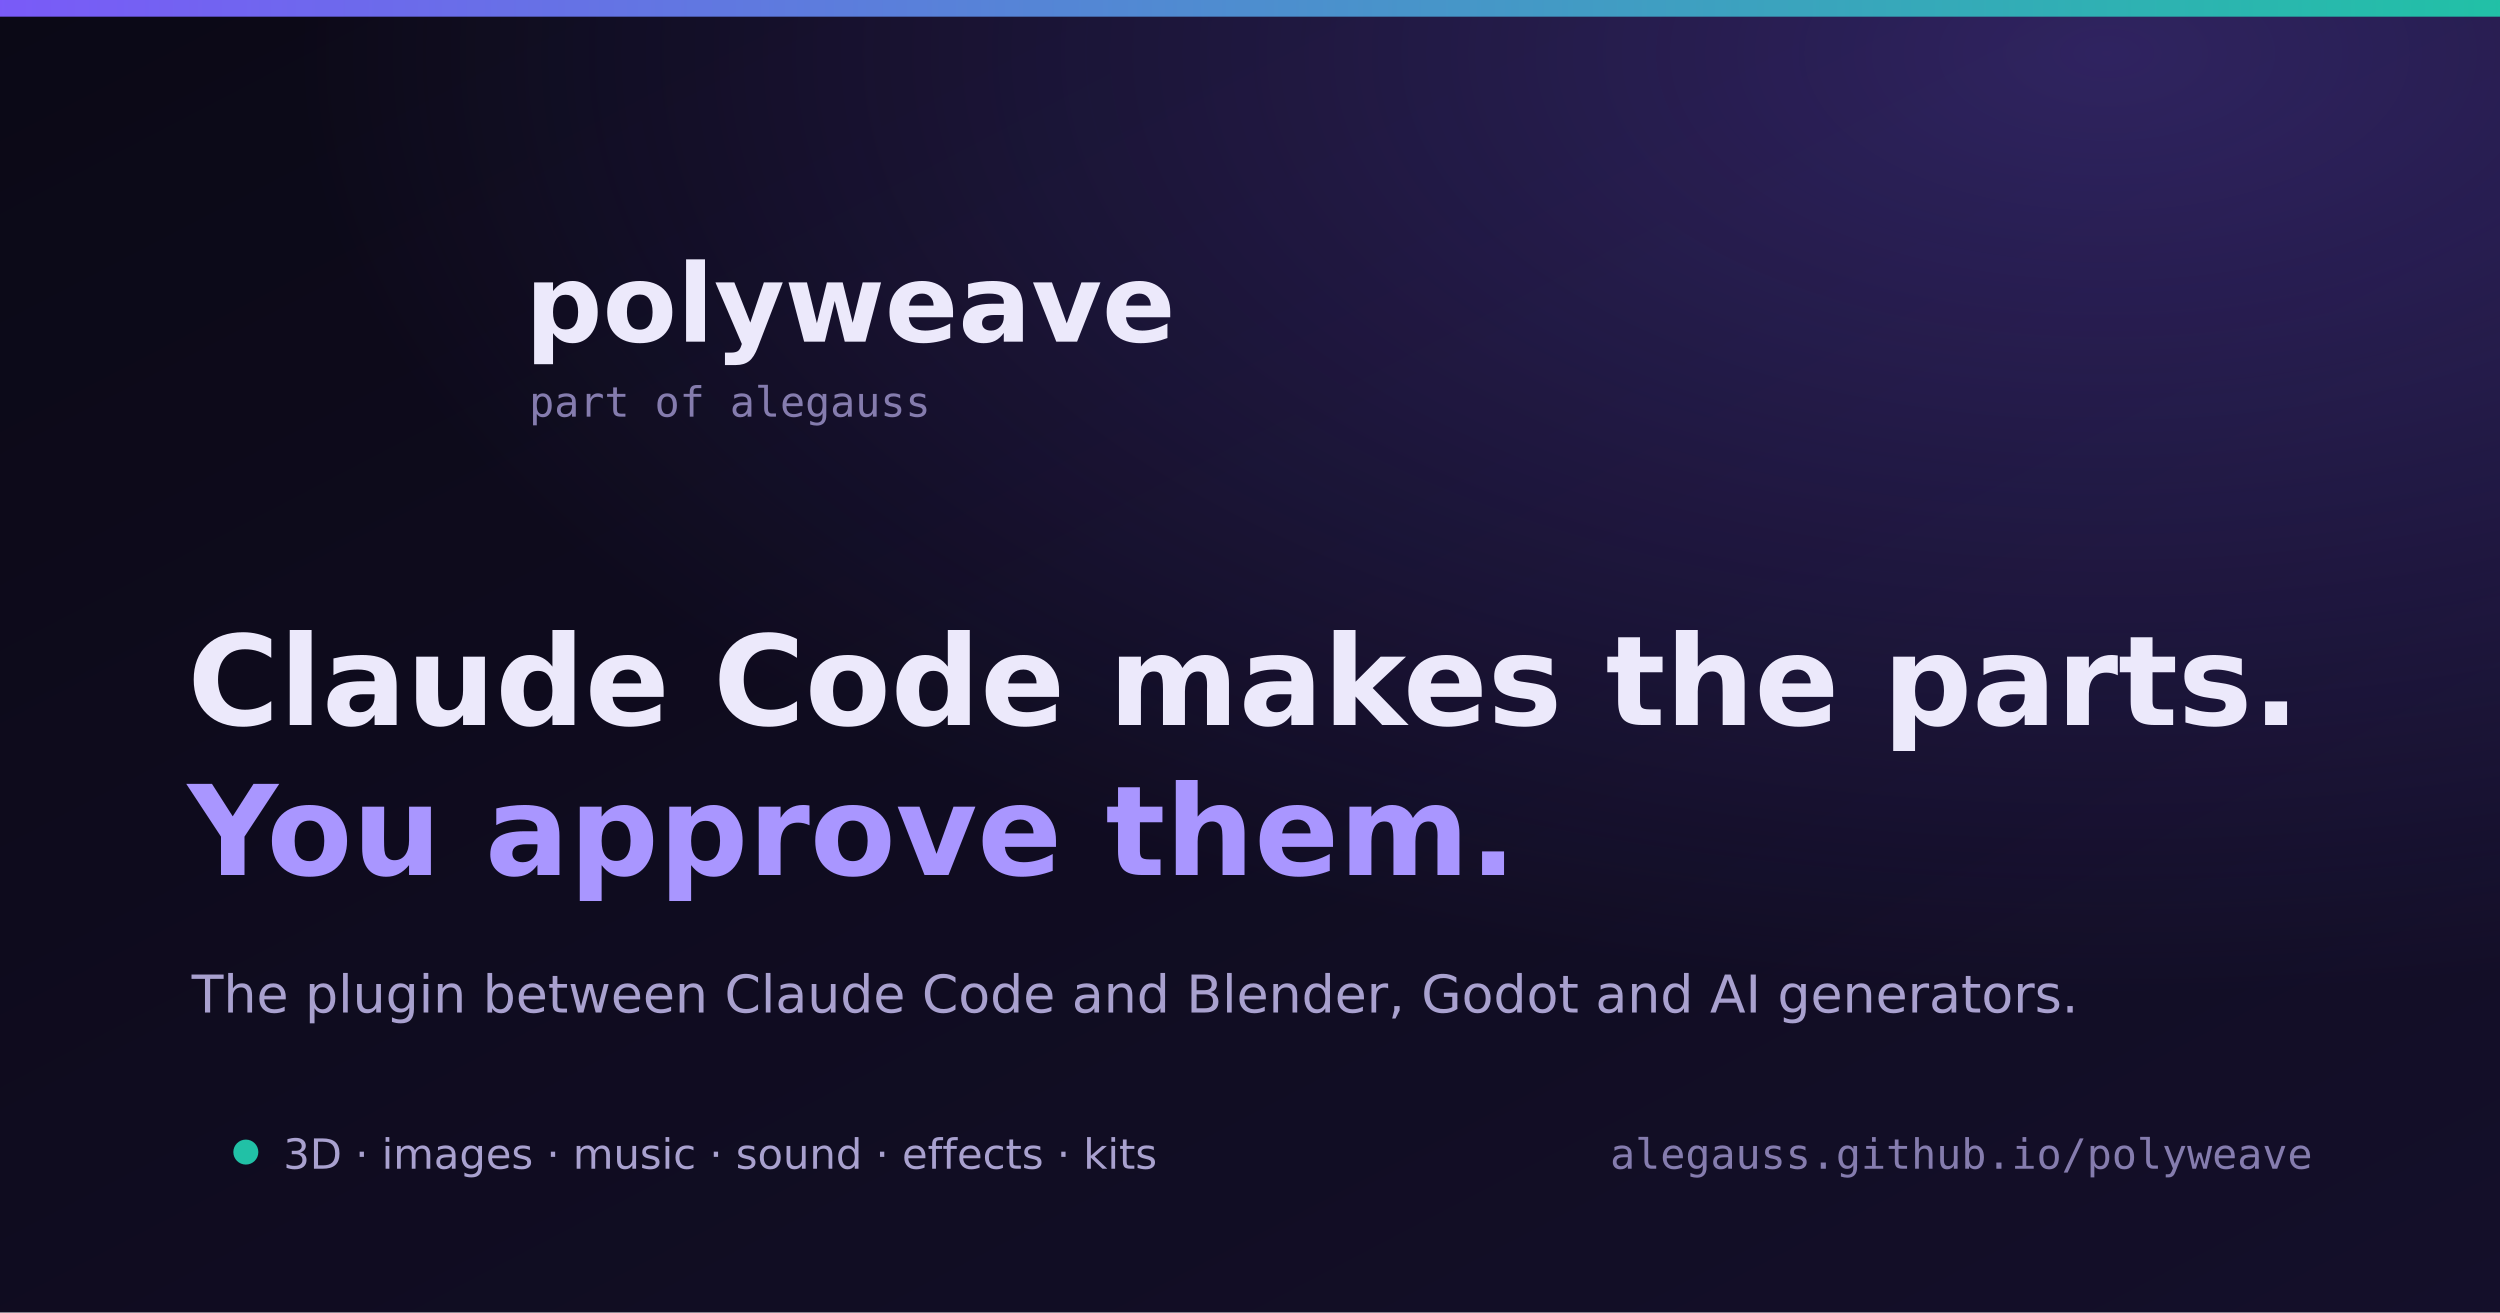
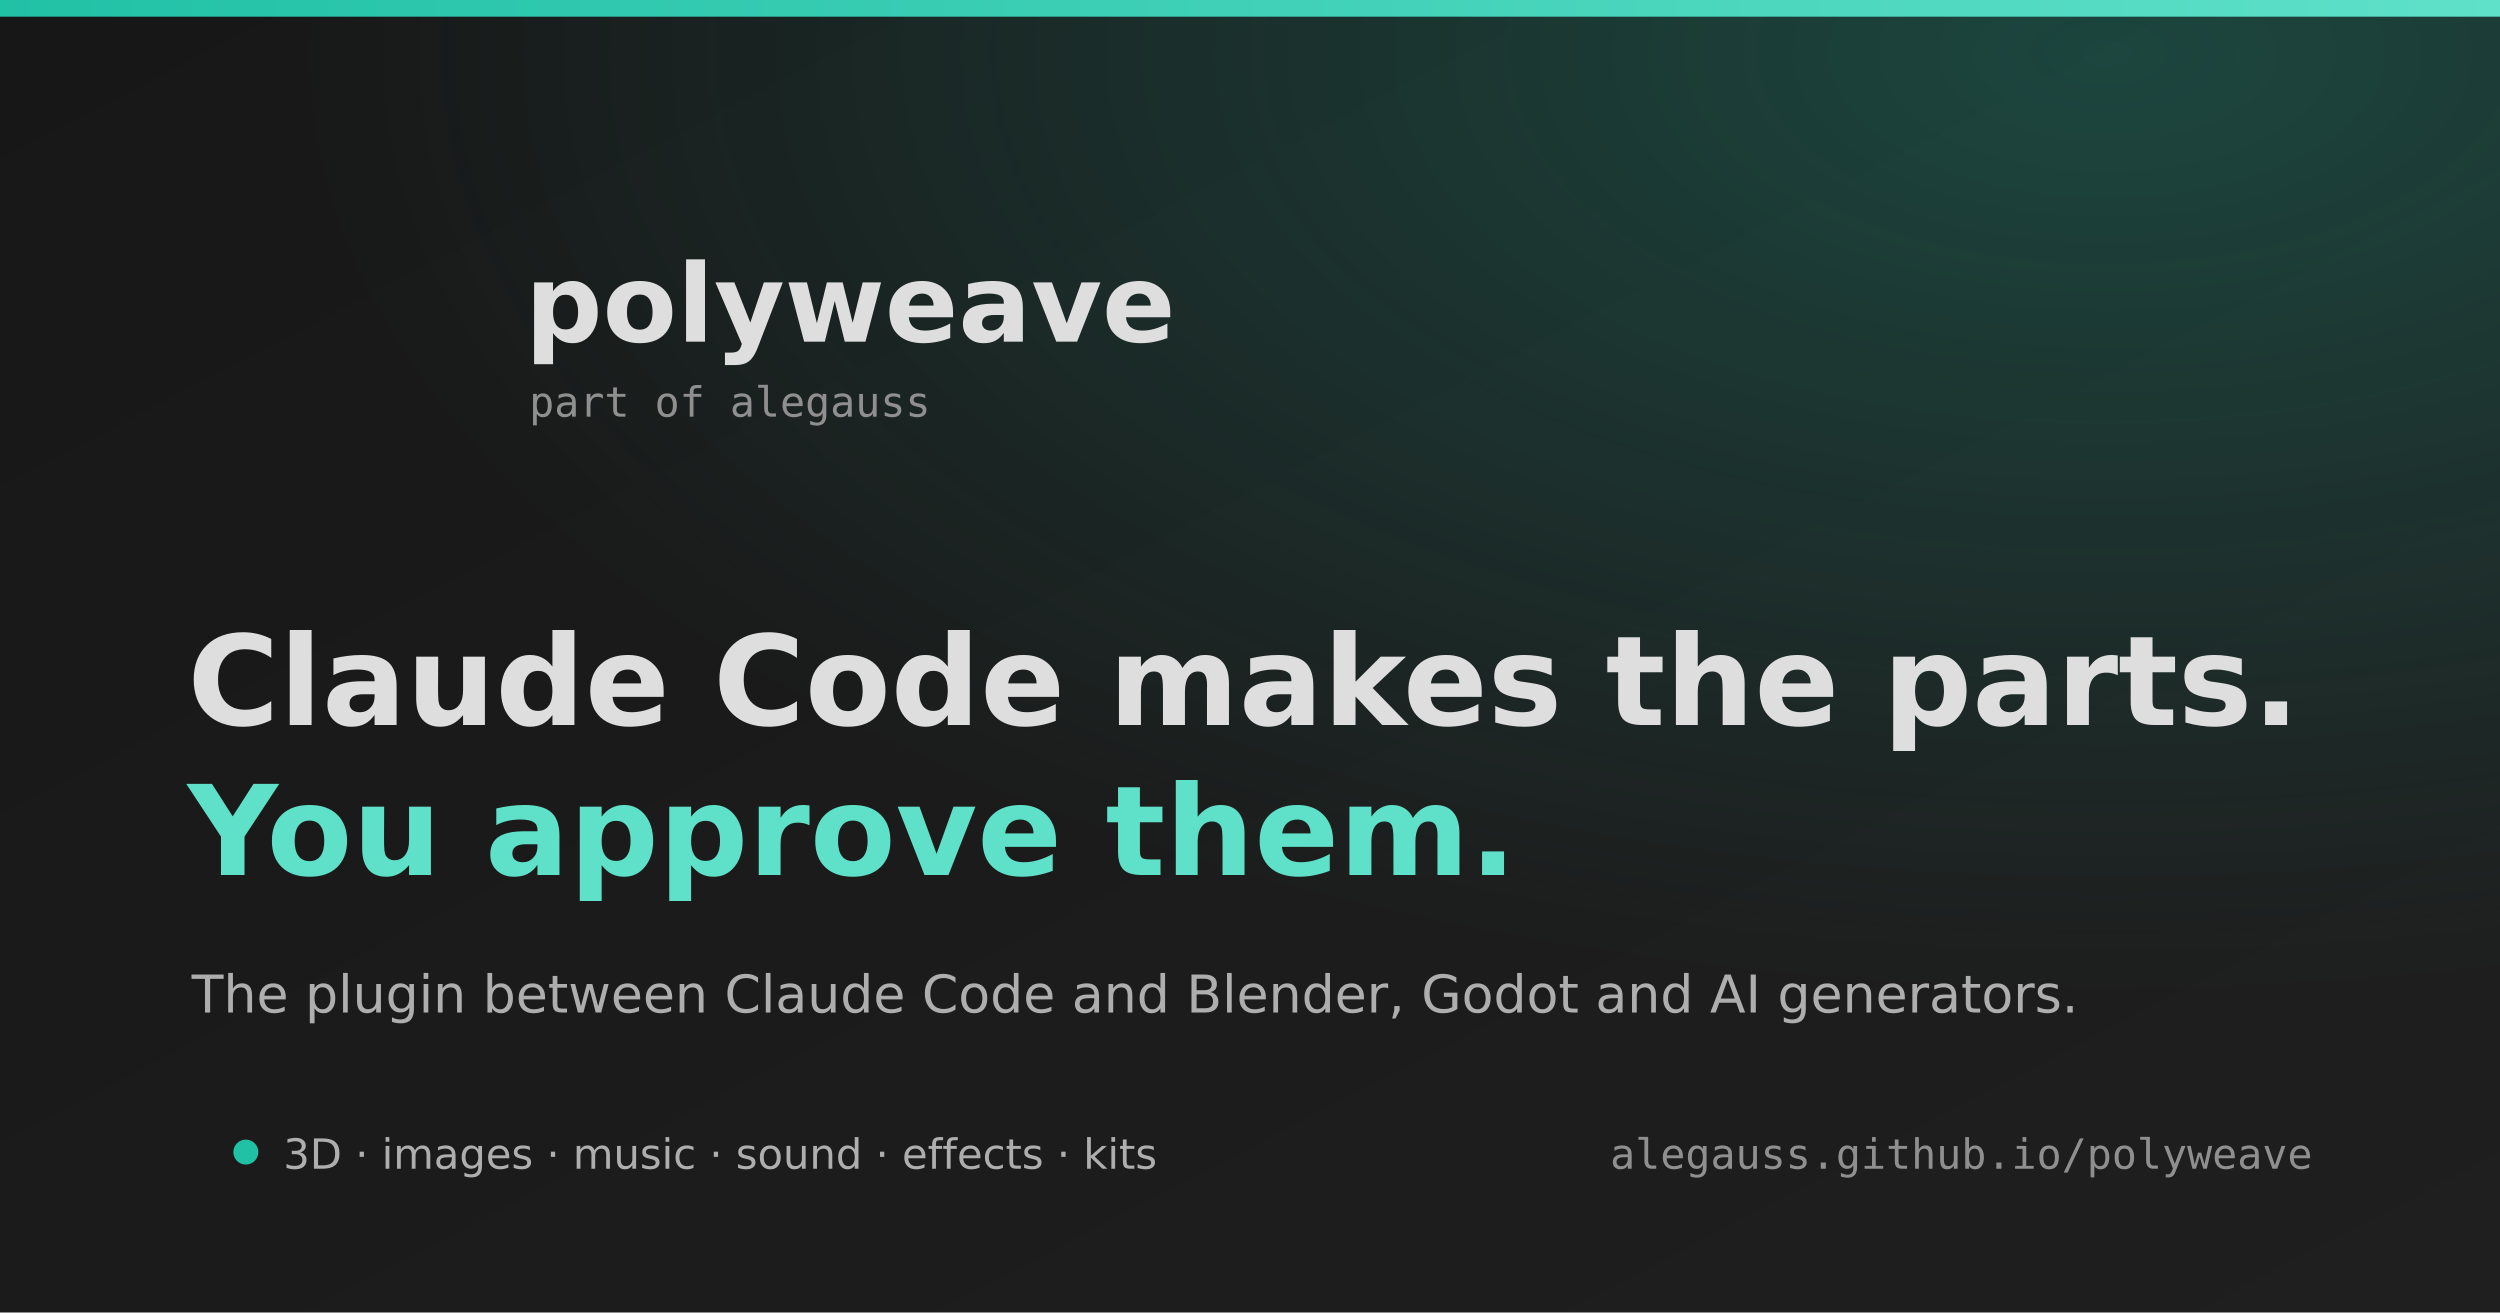
<svg xmlns="http://www.w3.org/2000/svg" width="1200" height="630" viewBox="0 0 1200 630" role="img" aria-label="polyweave — Claude Code makes your game's parts, and you approve them">
  <defs>
    <linearGradient id="pw-bg" x1="0" y1="0" x2="1" y2="1">
-       <stop offset="0" stop-color="#0b0916" />
-       <stop offset="1" stop-color="#140f2a" />
+       <stop offset="0" stop-color="#171717" />
+       <stop offset="1" stop-color="#1f1f1f" />
    </linearGradient>
    <radialGradient id="pw-glow" cx="0.84" cy="0.04" r="0.72">
-       <stop offset="0" stop-color="#7A5AF8" stop-opacity="0.3" />
-       <stop offset="1" stop-color="#7A5AF8" stop-opacity="0" />
+       <stop offset="0" stop-color="#21C1A6" stop-opacity="0.26" />
+       <stop offset="1" stop-color="#21C1A6" stop-opacity="0" />
    </radialGradient>
    <linearGradient id="pw-rule" x1="0" y1="0" x2="1" y2="0">
-       <stop offset="0" stop-color="#7A5AF8" />
-       <stop offset="1" stop-color="#21C1A6" />
+       <stop offset="0" stop-color="#21C1A6" />
+       <stop offset="1" stop-color="#5FE0C9" />
    </linearGradient>
  </defs>
  <rect width="1200" height="630" fill="url(#pw-bg)" />
  <rect width="1200" height="630" fill="url(#pw-glow)" />
  <rect x="0" y="0" width="1200" height="8" fill="url(#pw-rule)" />

  
  {{mark}}

-   <text x="252" y="164" font-family="DejaVu Sans, sans-serif" font-size="52" font-weight="bold" fill="#ece9fb">polyweave</text>
-   <text x="254" y="200" font-family="DejaVu Sans Mono, monospace" font-size="20" fill="#857cae">part of alegauss</text>
-   <text x="90" y="348" font-family="DejaVu Sans, sans-serif" font-size="60" font-weight="bold" fill="#ece9fb">Claude Code makes the parts.</text>
-   <text x="90" y="420" font-family="DejaVu Sans, sans-serif" font-size="60" font-weight="bold" fill="#A996FF">You approve them.</text>
-   <text x="92" y="486" font-family="DejaVu Sans, sans-serif" font-size="25" fill="#a9a1cf">The plugin between Claude Code and Blender, Godot and AI generators.</text>
-   <rect x="90" y="530" width="{{chip-width}}" height="46" rx="23" fill="#171331" stroke="#2f2760" />
+   <text x="252" y="164" font-family="DejaVu Sans, sans-serif" font-size="52" font-weight="bold" fill="#dedede">polyweave</text>
+   <text x="254" y="200" font-family="DejaVu Sans Mono, monospace" font-size="20" fill="#8f8f8f">part of alegauss</text>
+   <text x="90" y="348" font-family="DejaVu Sans, sans-serif" font-size="60" font-weight="bold" fill="#dedede">Claude Code makes the parts.</text>
+   <text x="90" y="420" font-family="DejaVu Sans, sans-serif" font-size="60" font-weight="bold" fill="#5FE0C9">You approve them.</text>
+   <text x="92" y="486" font-family="DejaVu Sans, sans-serif" font-size="25" fill="#aeaeae">The plugin between Claude Code and Blender, Godot and AI generators.</text>
+   <rect x="90" y="530" width="{{chip-width}}" height="46" rx="23" fill="#232323" stroke="#3a3a3a" />
  <circle cx="118" cy="553" r="6" fill="#21C1A6" />
-   <text id="chip" x="136" y="561" font-family="DejaVu Sans, sans-serif" font-size="20" fill="#a9a1cf">3D · images · music · sound · effects · kits</text>
-   <text x="1110" y="561" text-anchor="end" font-family="DejaVu Sans Mono, monospace" font-size="20" fill="#857cae">alegauss.github.io/polyweave</text>
+   <text id="chip" x="136" y="561" font-family="DejaVu Sans, sans-serif" font-size="20" fill="#aeaeae">3D · images · music · sound · effects · kits</text>
+   <text x="1110" y="561" text-anchor="end" font-family="DejaVu Sans Mono, monospace" font-size="20" fill="#8f8f8f">alegauss.github.io/polyweave</text>
</svg>
